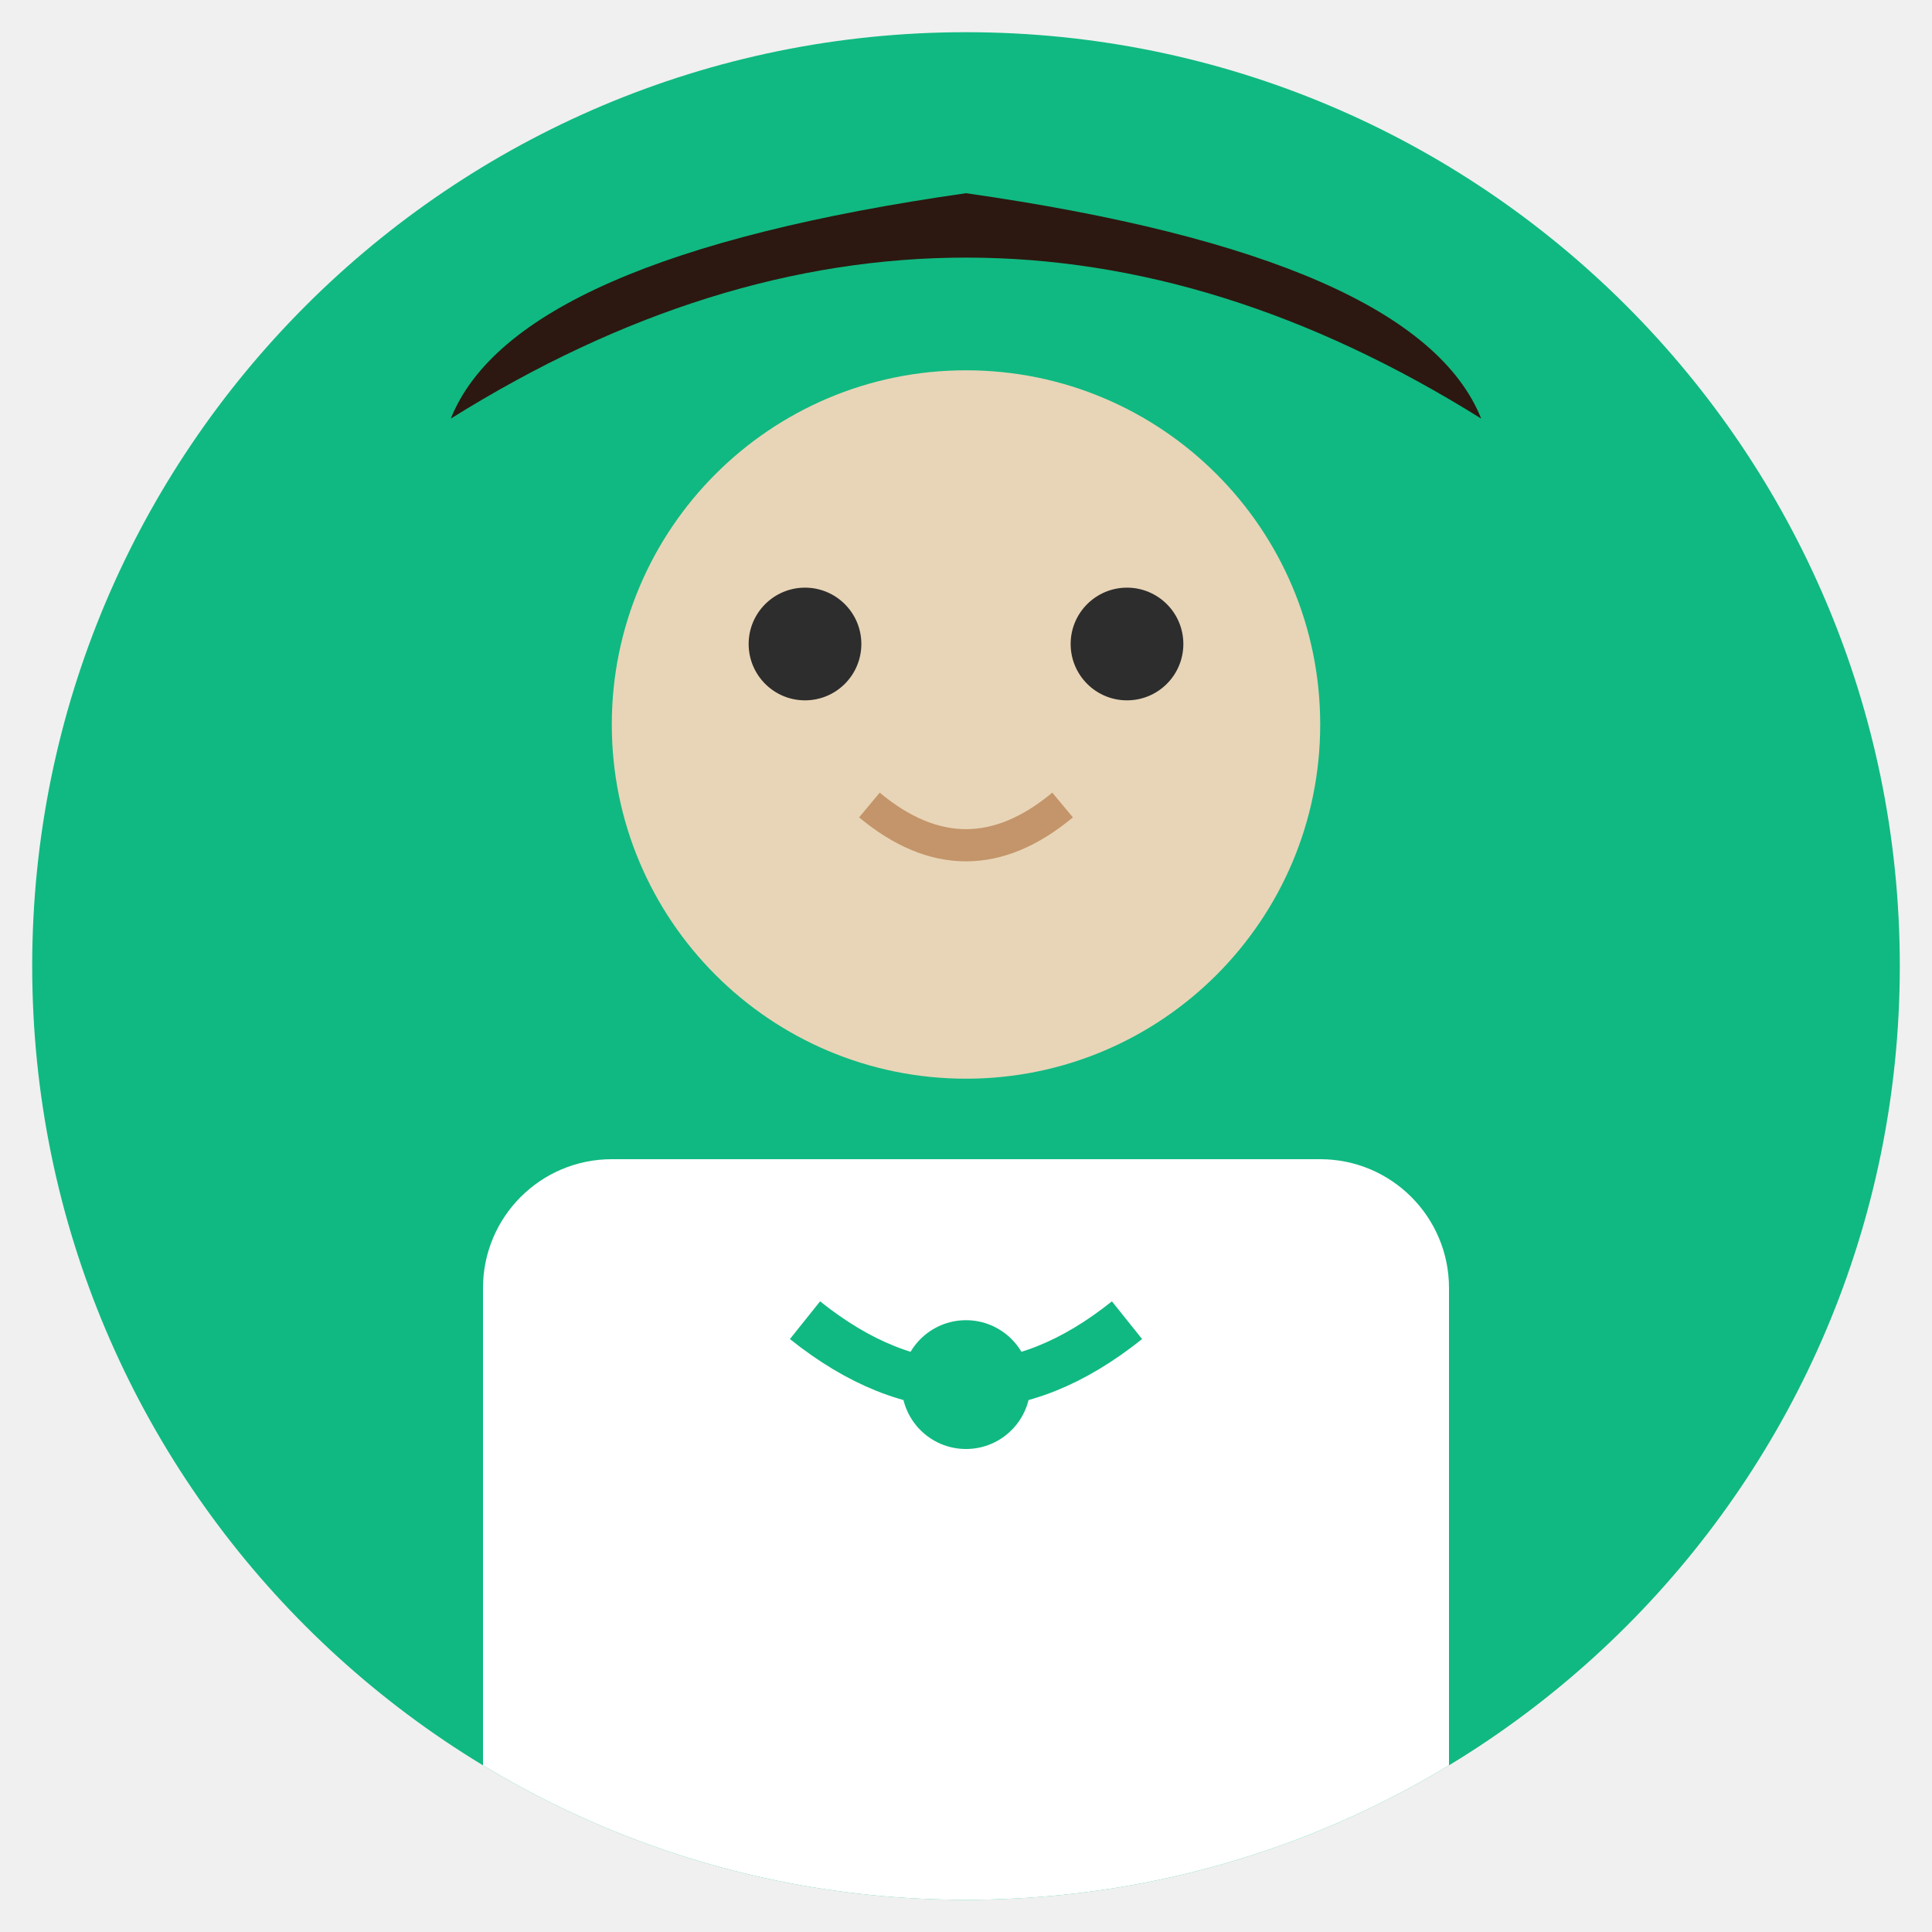
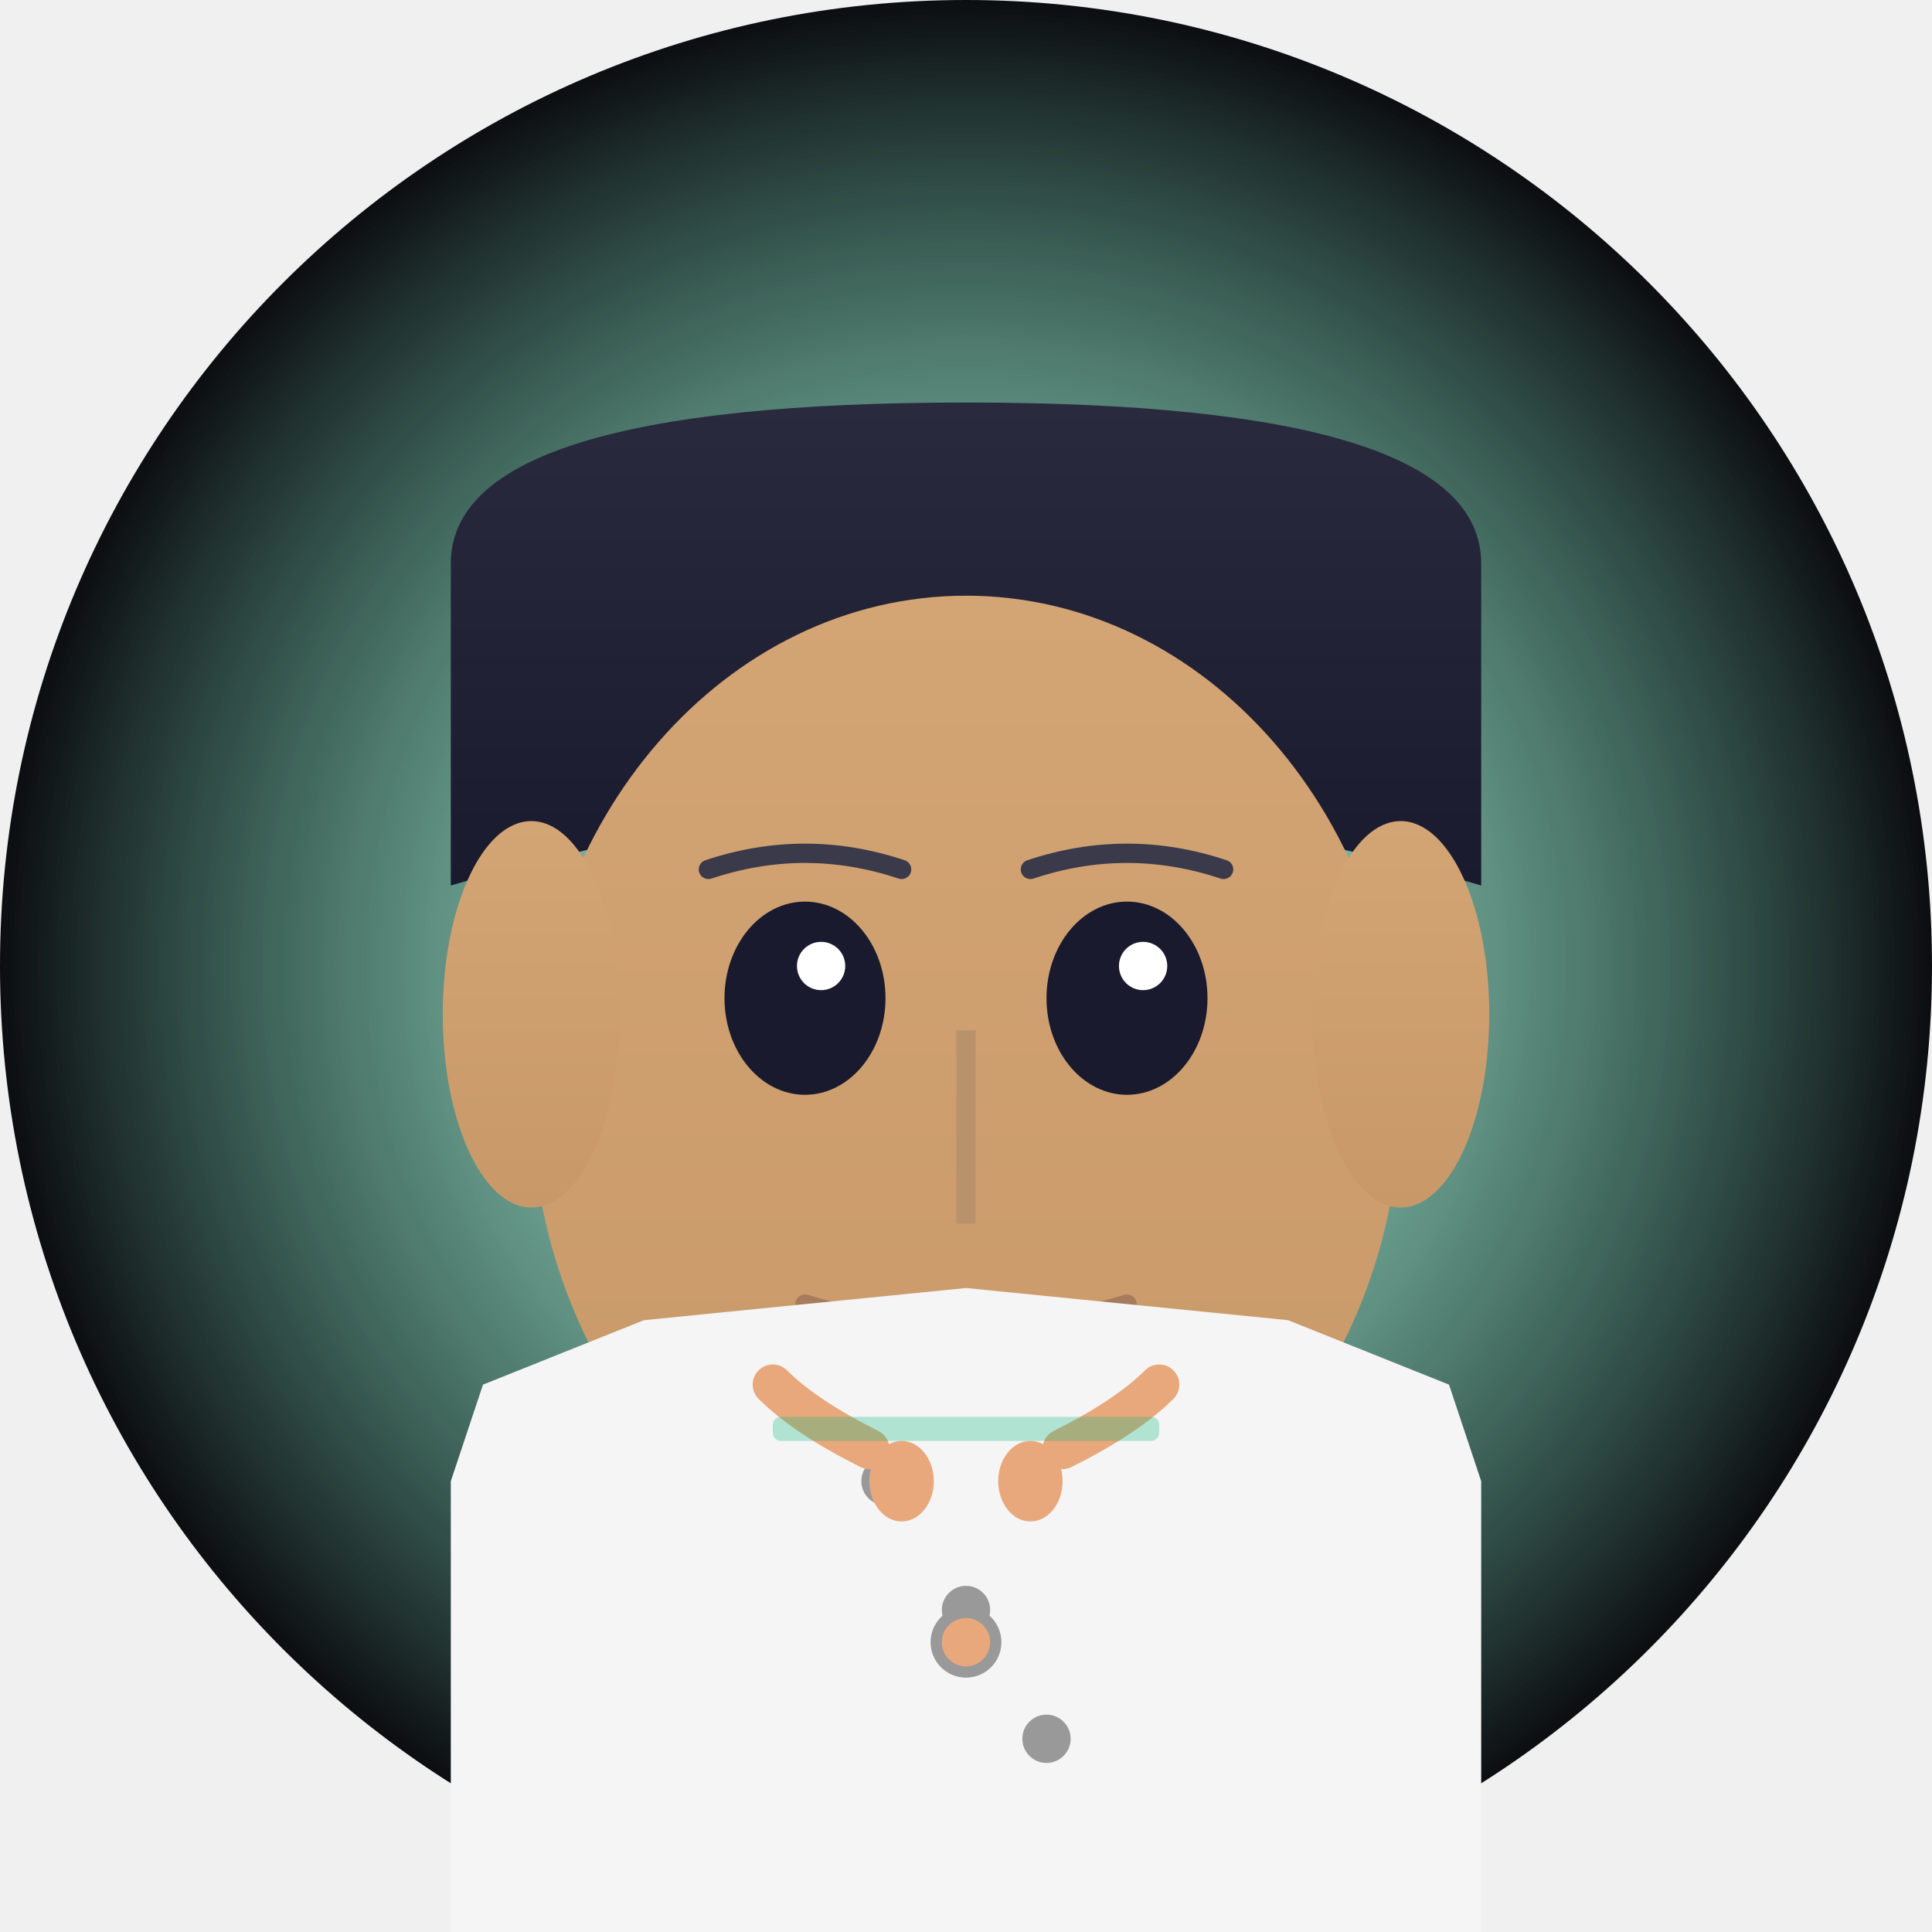
<svg xmlns="http://www.w3.org/2000/svg" viewBox="0 0 120 120">
  <defs>
-     <clipPath id="cd">
-       <circle cx="60" cy="60" r="58" />
-     </clipPath>
+     <linearGradient id="skinM2" x1="0%" y1="0%" x2="0%" y2="100%">
+       <stop offset="0%" style="stop-color:#D4A574;stop-opacity:1" />
+       <stop offset="100%" style="stop-color:#C89868;stop-opacity:1" />
+     </linearGradient>
+     <radialGradient id="bgM2" cx="50%" cy="50%" r="50%">
+       <stop offset="0%" style="stop-color:#10B981;stop-opacity:0.2" />
+       <stop offset="100%" style="stop-color:#0A0A0E;stop-opacity:1" />
+     </radialGradient>
+     <linearGradient id="hairM2" x1="0%" y1="0%" x2="0%" y2="100%">
+       <stop offset="0%" style="stop-color:#2A2A3E;stop-opacity:1" />
+       <stop offset="100%" style="stop-color:#1A1A2E;stop-opacity:1" />
+     </linearGradient>
  </defs>
-   <circle cx="60" cy="60" r="58" fill="#10B981" />
-   <g clip-path="url(#cd)">
-     <circle cx="60" cy="45" r="22" fill="#E8D5B7" />
-     <rect x="30" y="72" width="60" height="50" rx="8" fill="#fff" />
-     <path d="M50 82 Q60 90 70 82" stroke="#10B981" stroke-width="3" fill="none" />
-     <circle cx="60" cy="86" r="4" fill="#10B981" />
-     <circle cx="50" cy="40" r="3.5" fill="#2D2D2D" />
-     <circle cx="70" cy="40" r="3.5" fill="#2D2D2D" />
-     <path d="M54 50 Q60 55 66 50" stroke="#C4956A" stroke-width="2" fill="none" />
-     <path d="M28 26 Q60 6 92 26 Q88 16 60 12 Q32 16 28 26Z" fill="#2C1810" />
-   </g>
+   <circle cx="60" cy="60" r="60" fill="url(#bgM2)" />
+   <path d="M 28 35 Q 28 25 60 25 Q 92 25 92 35 L 92 55 Q 75 50 60 50 Q 45 50 28 55 Z" fill="url(#hairM2)" />
+   <ellipse cx="60" cy="68" rx="27" ry="31" fill="url(#skinM2)" />
+   <ellipse cx="33" cy="63" rx="5.5" ry="12" fill="url(#skinM2)" />
+   <ellipse cx="87" cy="63" rx="5.5" ry="12" fill="url(#skinM2)" />
+   <ellipse cx="50" cy="62" rx="5" ry="6" fill="#1a1a2e" />
+   <ellipse cx="70" cy="62" rx="5" ry="6" fill="#1a1a2e" />
+   <circle cx="51" cy="60" r="1.5" fill="#ffffff" />
+   <circle cx="71" cy="60" r="1.5" fill="#ffffff" />
+   <path d="M 44 54 Q 50 52 56 54" stroke="#3A3A4A" stroke-width="1.2" fill="none" stroke-linecap="round" />
+   <path d="M 64 54 Q 70 52 76 54" stroke="#3A3A4A" stroke-width="1.2" fill="none" stroke-linecap="round" />
+   <path d="M 60 64 L 60 76" stroke="#B8926A" stroke-width="1.2" fill="none" />
+   <path d="M 50 81 Q 60 84 70 81" stroke="#A67C5C" stroke-width="1.2" fill="none" stroke-linecap="round" />
+   <path d="M 28 92 L 30 86 L 40 82 L 60 80 L 80 82 L 90 86 L 92 92 L 92 120 L 28 120 Z" fill="#F5F5F5" />
+   <circle cx="55" cy="92" r="1.5" fill="#999999" />
+   <circle cx="60" cy="100" r="1.5" fill="#999999" />
+   <circle cx="65" cy="108" r="1.5" fill="#999999" />
+   <path d="M 48 86 Q 50 88 54 90" stroke="#E8A87C" stroke-width="2.5" fill="none" stroke-linecap="round" />
+   <path d="M 72 86 Q 70 88 66 90" stroke="#E8A87C" stroke-width="2.5" fill="none" stroke-linecap="round" />
+   <ellipse cx="56" cy="92" rx="2" ry="2.5" fill="#E8A87C" />
+   <ellipse cx="64" cy="92" rx="2" ry="2.5" fill="#E8A87C" />
+   <circle cx="60" cy="102" r="2.2" fill="#999999" />
+   <circle cx="60" cy="102" r="1.5" fill="#E8A87C" />
+   <rect x="48" y="88" width="24" height="1.5" fill="#10B981" opacity="0.3" rx="0.5" />
</svg>
